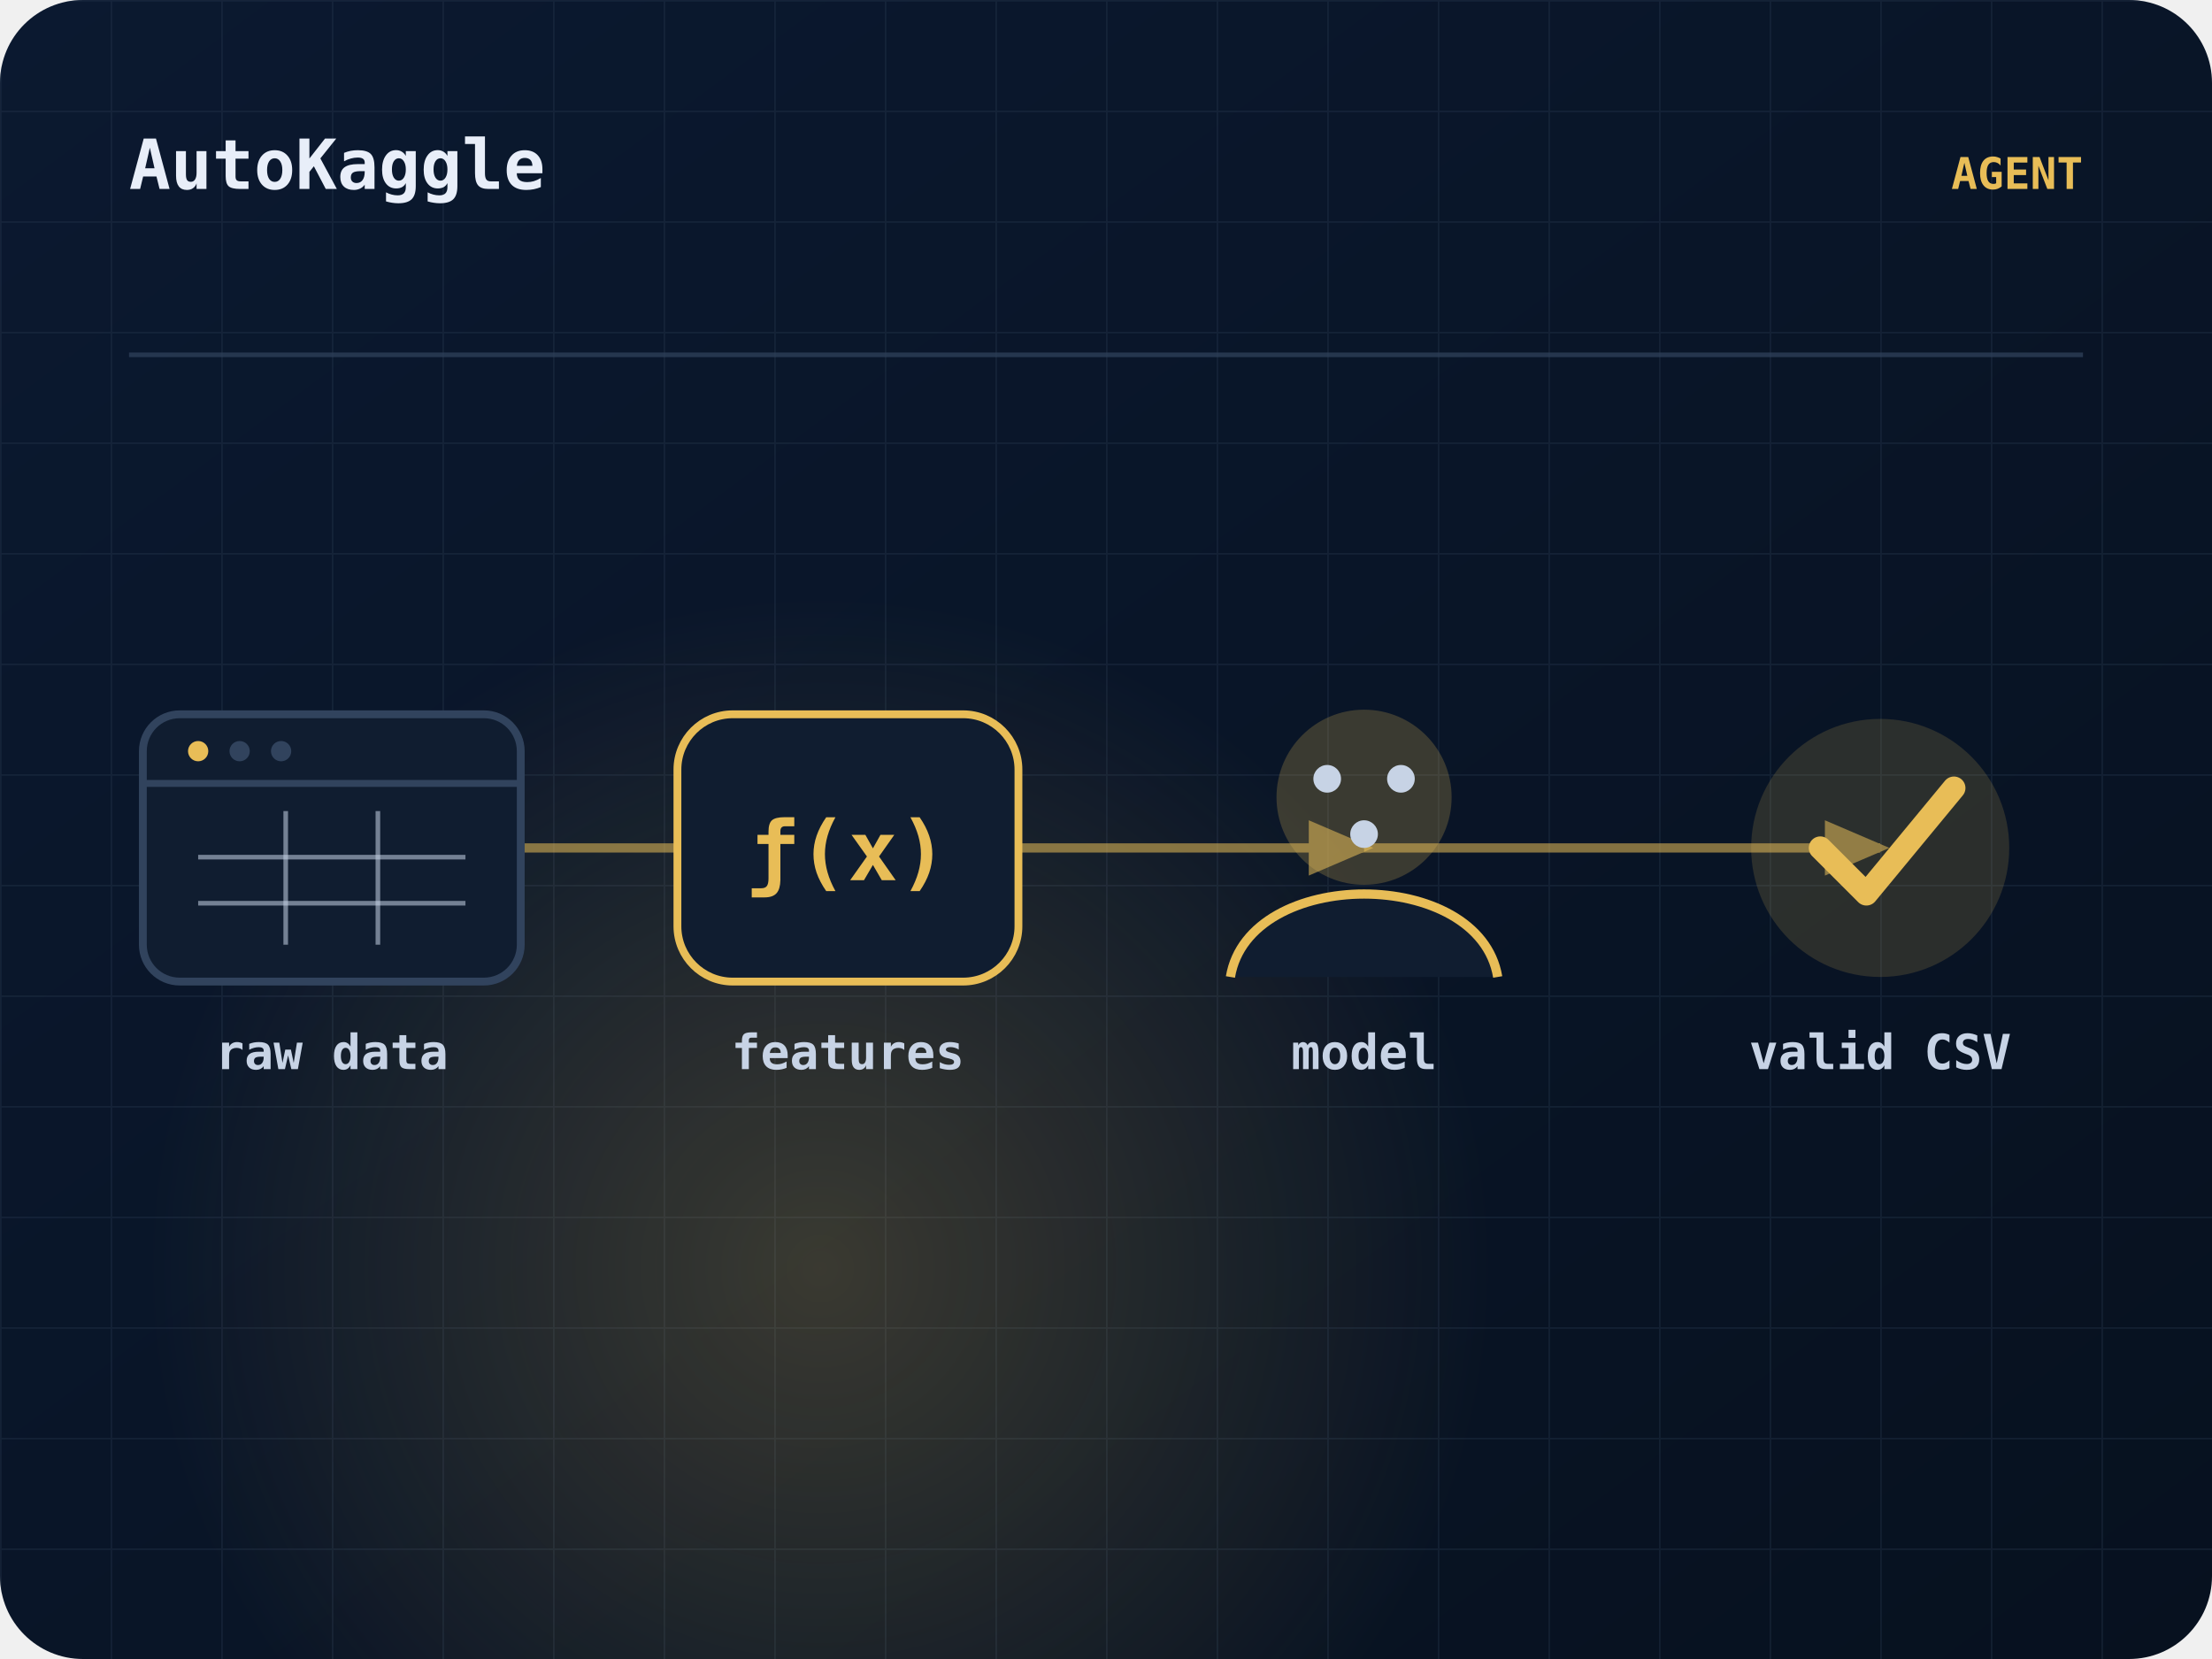
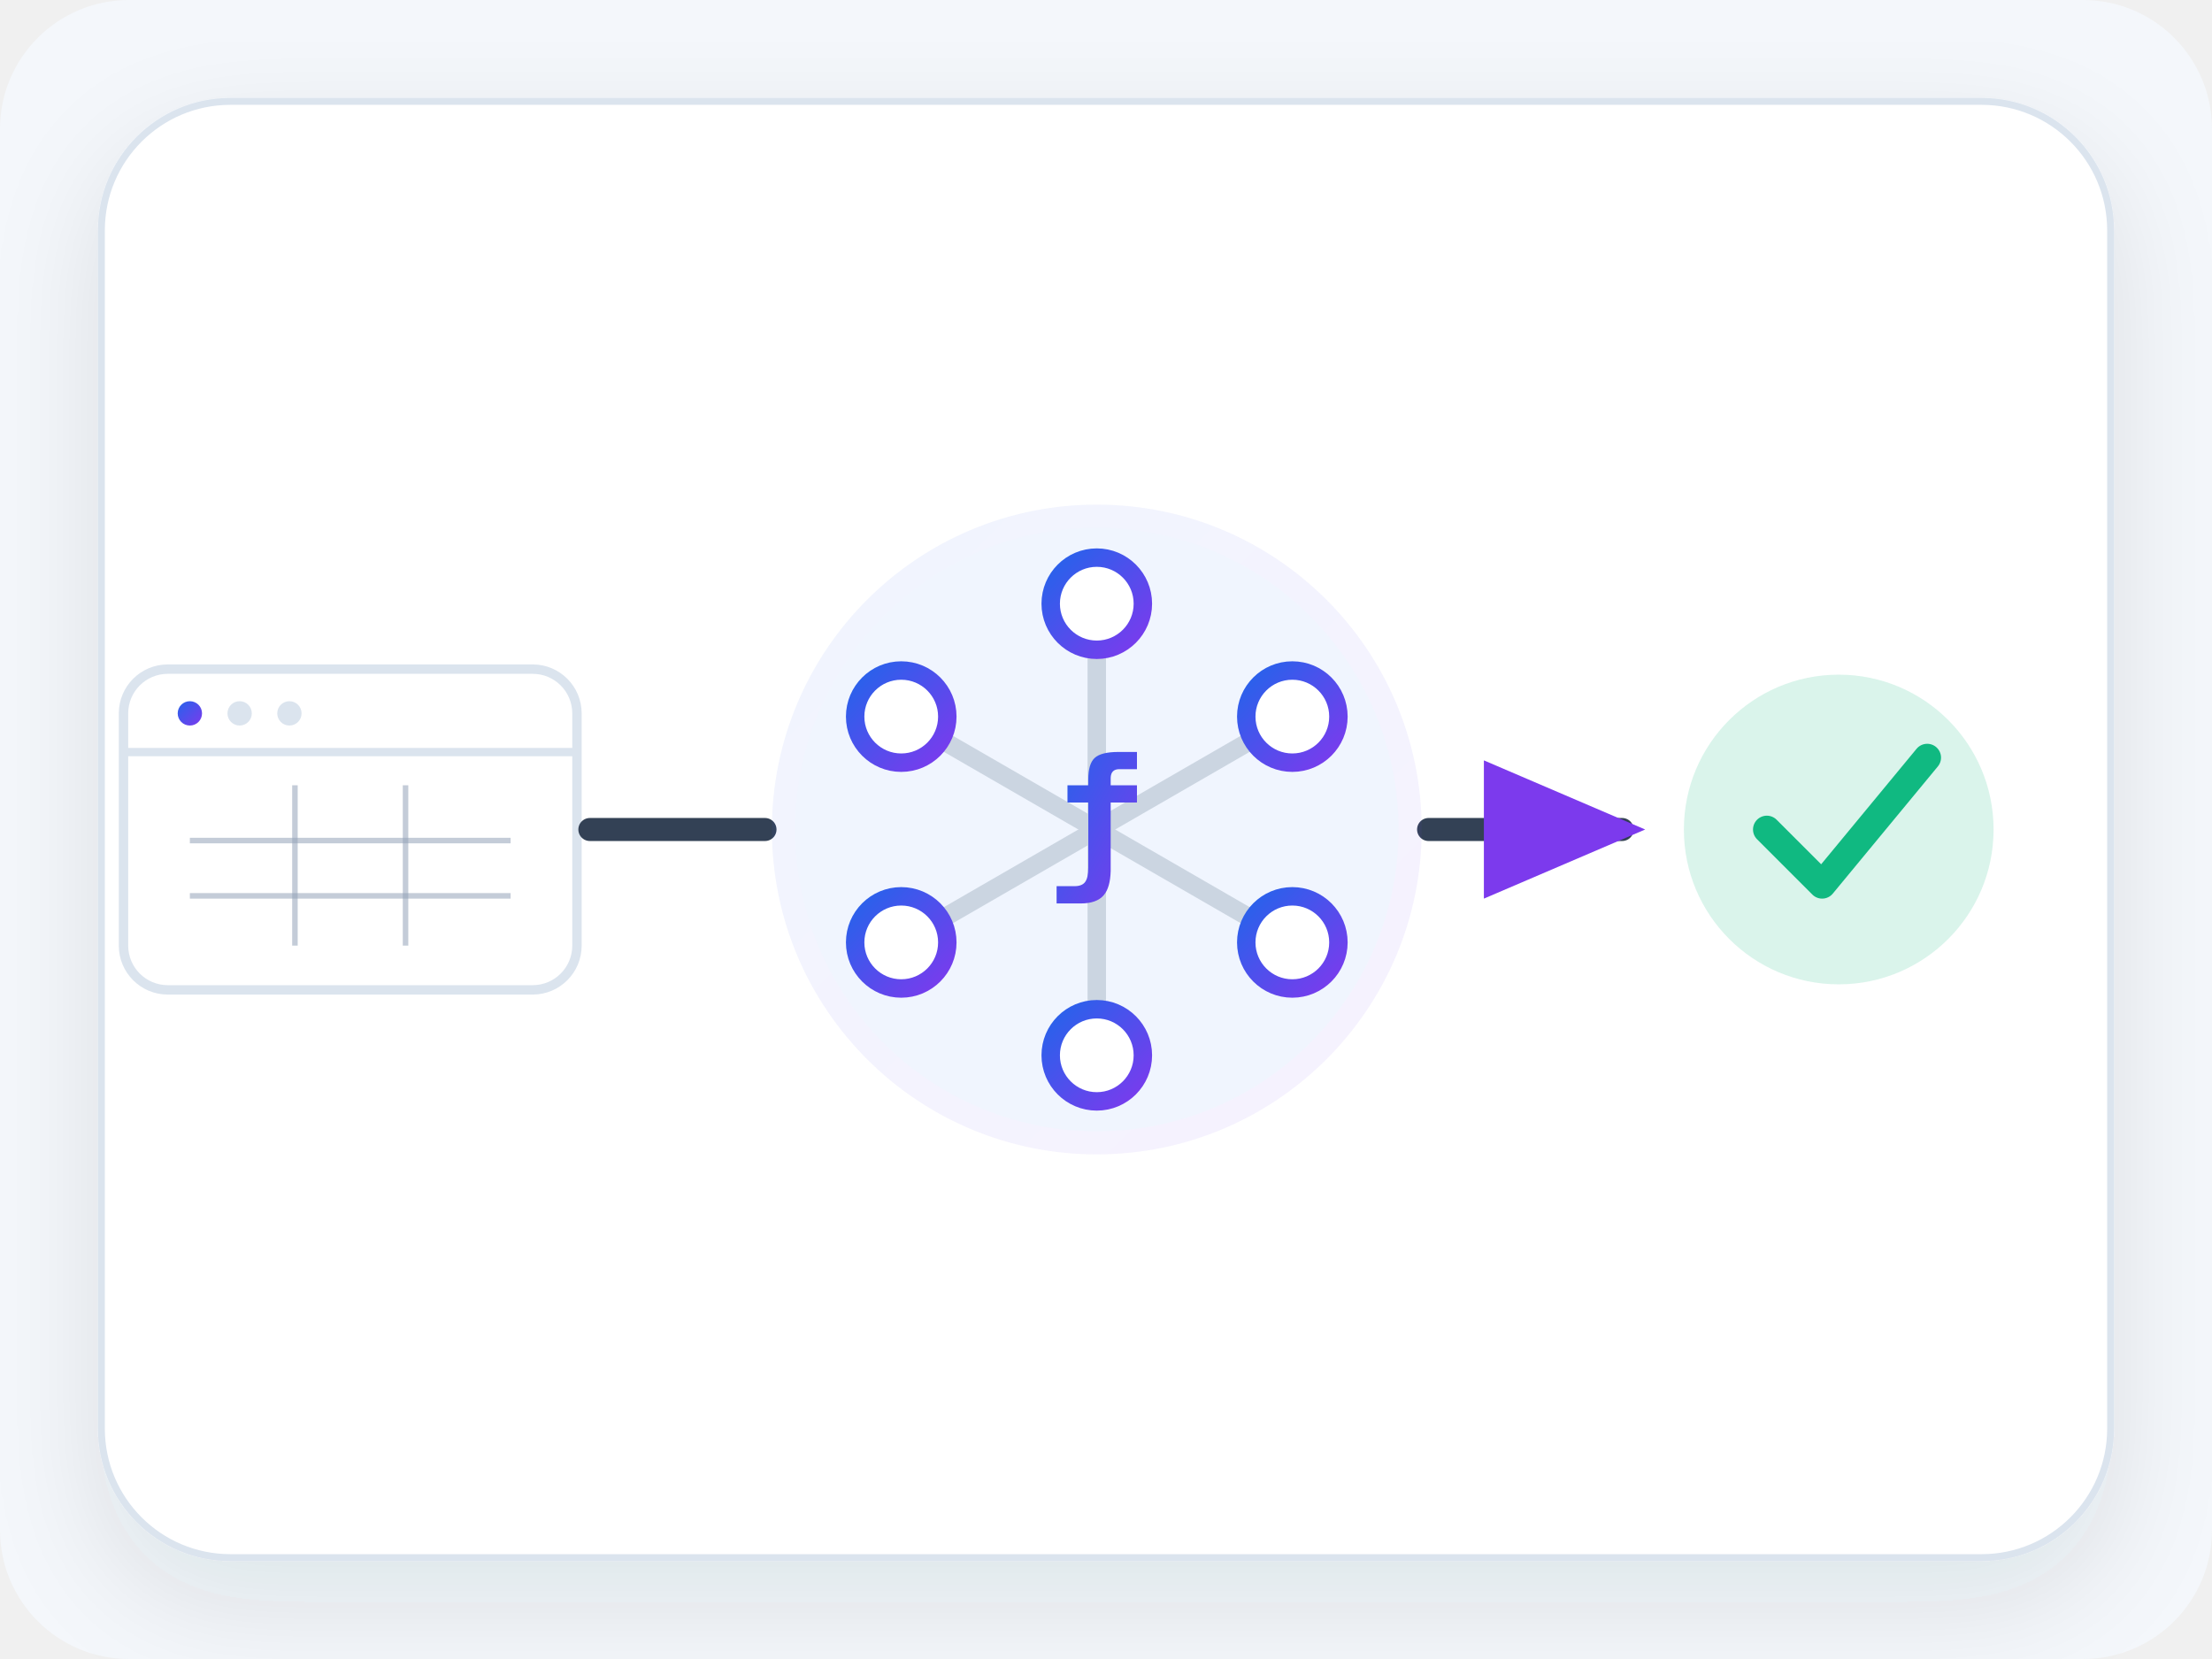
<svg xmlns="http://www.w3.org/2000/svg" viewBox="0 0 480 360" role="img" aria-labelledby="title desc">
  <defs>
-     <linearGradient id="bg" x1="0" y1="0" x2="1" y2="1">
-       <stop stop-color="#0b1930" />
-       <stop offset="1" stop-color="#07111f" />
+     <linearGradient id="accent" x1="0" y1="0" x2="1" y2="1">
+       <stop stop-color="#2563eb" />
+       <stop offset="1" stop-color="#7c3aed" />
    </linearGradient>
-     <radialGradient id="halo">
-       <stop stop-color="#e8bd57" stop-opacity=".22" />
-       <stop offset="1" stop-color="#e8bd57" stop-opacity="0" />
-     </radialGradient>
-     <pattern id="grid" width="24" height="24" patternUnits="userSpaceOnUse">
-       <path d="M 24 0 L 0 0 0 24" fill="none" stroke="#2b3b53" stroke-width=".7" opacity=".32" />
-     </pattern>
+     <filter id="shadow" x="-20%" y="-20%" width="140%" height="140%">
+       <feDropShadow dx="0" dy="9" stdDeviation="12" flood-color="#1e293b" flood-opacity=".10" />
+     </filter>
    <marker id="arrow" markerWidth="8" markerHeight="8" refX="6" refY="3" orient="auto">
-       <path d="M0,0 L0,6 L7,3 z" fill="#e8bd57" />
+       <path d="M0,0 L0,6 L7,3 z" fill="#7c3aed" />
    </marker>
  </defs>
-   <rect width="480" height="360" rx="18" fill="url(#bg)" />
-   <rect width="480" height="360" rx="18" fill="url(#grid)" />
-   <circle cx="178" cy="275" r="145" fill="url(#halo)" />
-   <path d="M 28 77 H 452" stroke="#31435d" stroke-width="1" opacity=".7" />
-   <text x="28" y="41" text-anchor="start" font-family="IBM Plex Mono, Menlo, monospace" font-size="15" font-weight="700" fill="#e8eef9">AutoKaggle</text>
-   <text x="452" y="41" text-anchor="end" font-family="IBM Plex Mono, Menlo, monospace" font-size="9.5" font-weight="700" fill="#e8bd57">AGENT</text>
-   <path d="M 72.0 184 L 184.0 184" fill="none" stroke="#e8bd57" stroke-width="2" opacity=".55" marker-end="url(#arrow)" />
-   <path d="M 184.0 184 L 296.0 184" fill="none" stroke="#e8bd57" stroke-width="2" opacity=".55" marker-end="url(#arrow)" />
-   <path d="M 296.0 184 L 408.0 184" fill="none" stroke="#e8bd57" stroke-width="2" opacity=".55" marker-end="url(#arrow)" />
-   <rect x="31" y="155" width="82" height="58" rx="8" fill="#101d30" stroke="#31435d" stroke-width="1.7" />
-   <line x1="31.0" y1="170" x2="113.0" y2="170" stroke="#31435d" stroke-width="1.5" />
-   <circle cx="43.0" cy="163" r="2.2" fill="#e8bd57" />
-   <circle cx="52.0" cy="163" r="2.2" fill="#31435d" />
-   <circle cx="61.0" cy="163" r="2.2" fill="#31435d" />
-   <line x1="62.0" y1="176" x2="62.0" y2="205" stroke="#c7d3e5" opacity=".55" />
-   <line x1="82.0" y1="176" x2="82.0" y2="205" stroke="#c7d3e5" opacity=".55" />
-   <line x1="43.0" y1="186" x2="101.0" y2="186" stroke="#c7d3e5" opacity=".55" />
-   <line x1="43.0" y1="196" x2="101.0" y2="196" stroke="#c7d3e5" opacity=".55" />
-   <text x="72.0" y="232" text-anchor="middle" font-family="IBM Plex Mono, Menlo, monospace" font-size="10.5" font-weight="600" fill="#c7d3e5">raw data</text>
-   <rect x="147" y="155" width="74" height="58" rx="12" fill="#101d30" stroke="#e8bd57" stroke-width="1.7" />
-   <text x="184.0" y="191" text-anchor="middle" font-family="IBM Plex Mono, Menlo, monospace" font-size="18" font-weight="700" fill="#e8bd57">ƒ(x)</text>
-   <text x="184.0" y="232" text-anchor="middle" font-family="IBM Plex Mono, Menlo, monospace" font-size="10.5" font-weight="600" fill="#c7d3e5">features</text>
-   <circle cx="296.0" cy="173" r="18" fill="#e8bd57" opacity=".22" stroke="#e8bd57" stroke-width="2" />
-   <path d="M 267.0 212 C 271.0 188 321.0 188 325.0 212" fill="#101d30" stroke="#e8bd57" stroke-width="2" />
-   <circle cx="288.0" cy="169" r="3" fill="#c7d3e5" />
-   <circle cx="304.0" cy="169" r="3" fill="#c7d3e5" />
-   <circle cx="296.0" cy="181" r="3" fill="#c7d3e5" />
-   <text x="296.0" y="232" text-anchor="middle" font-family="IBM Plex Mono, Menlo, monospace" font-size="10.5" font-weight="600" fill="#c7d3e5">model</text>
-   <circle cx="408.0" cy="184" r="27" fill="#e8bd57" opacity=".16" stroke="#e8bd57" stroke-width="2" />
-   <path d="M 395.0 184 L 405.0 194 L 424.0 171" fill="none" stroke="#e8bd57" stroke-width="5" stroke-linecap="round" stroke-linejoin="round" />
-   <text x="408.0" y="232" text-anchor="middle" font-family="IBM Plex Mono, Menlo, monospace" font-size="10.5" font-weight="600" fill="#c7d3e5">valid CSV</text>
+   <rect width="480" height="360" rx="28" fill="#f4f7fb" />
+   <rect x="22" y="22" width="436" height="316" rx="28" fill="#ffffff" stroke="#dbe4ee" stroke-width="1.5" filter="url(#shadow)" />
+   <g transform="translate(76 180) scale(1.2) translate(-76 -180)">
+     <rect x="35" y="151" width="82" height="58" rx="8" fill="#ffffff" stroke="#dbe4ee" stroke-width="1.7" />
+     <line x1="35" y1="166" x2="117" y2="166" stroke="#dbe4ee" stroke-width="1.5" />
+     <circle cx="47" cy="159" r="2.2" fill="url(#accent)" />
+     <circle cx="56" cy="159" r="2.2" fill="#dbe4ee" />
+     <circle cx="65" cy="159" r="2.2" fill="#dbe4ee" />
+     <line x1="66" y1="172" x2="66" y2="201" stroke="#94a3b8" opacity=".55" />
+     <line x1="86" y1="172" x2="86" y2="201" stroke="#94a3b8" opacity=".55" />
+     <line x1="47" y1="182" x2="105" y2="182" stroke="#94a3b8" opacity=".55" />
+     <line x1="47" y1="192" x2="105" y2="192" stroke="#94a3b8" opacity=".55" />
+   </g>
+   <path d="M 128 180 H 166 M 310 180 H 352" stroke="#334155" stroke-width="5" stroke-linecap="round" marker-end="url(#arrow)" />
+   <circle cx="238" cy="180" r="68" fill="#2563eb" opacity=".07" stroke="url(#accent)" stroke-width="5" />
+   <line x1="238" y1="180" x2="238" y2="131" stroke="#cbd5e1" stroke-width="4" />
+   <circle cx="238" cy="131" r="10" fill="#fff" stroke="url(#accent)" stroke-width="4" />
+   <line x1="238" y1="180" x2="280.435" y2="155.5" stroke="#cbd5e1" stroke-width="4" />
+   <circle cx="280.435" cy="155.5" r="10" fill="#fff" stroke="url(#accent)" stroke-width="4" />
+   <line x1="238" y1="180" x2="280.435" y2="204.5" stroke="#cbd5e1" stroke-width="4" />
+   <circle cx="280.435" cy="204.5" r="10" fill="#fff" stroke="url(#accent)" stroke-width="4" />
+   <line x1="238" y1="180" x2="238" y2="229" stroke="#cbd5e1" stroke-width="4" />
+   <circle cx="238" cy="229" r="10" fill="#fff" stroke="url(#accent)" stroke-width="4" />
+   <line x1="238" y1="180" x2="195.565" y2="204.5" stroke="#cbd5e1" stroke-width="4" />
+   <circle cx="195.565" cy="204.5" r="10" fill="#fff" stroke="url(#accent)" stroke-width="4" />
+   <line x1="238" y1="180" x2="195.565" y2="155.5" stroke="#cbd5e1" stroke-width="4" />
+   <circle cx="195.565" cy="155.5" r="10" fill="#fff" stroke="url(#accent)" stroke-width="4" />
+   <text x="238" y="189" text-anchor="middle" font-family="IBM Plex Mono, Menlo, monospace" font-size="34" font-weight="700" fill="url(#accent)">ƒ</text>
+   <g transform="translate(399 180) scale(1.2) translate(-399 -180)">
+     <circle cx="399" cy="180" r="27" fill="#10b981" opacity=".16" stroke="#10b981" stroke-width="2" />
+     <path d="M 386 180 L 396 190 L 415 167" fill="none" stroke="#10b981" stroke-width="5" stroke-linecap="round" stroke-linejoin="round" />
+   </g>
</svg>
